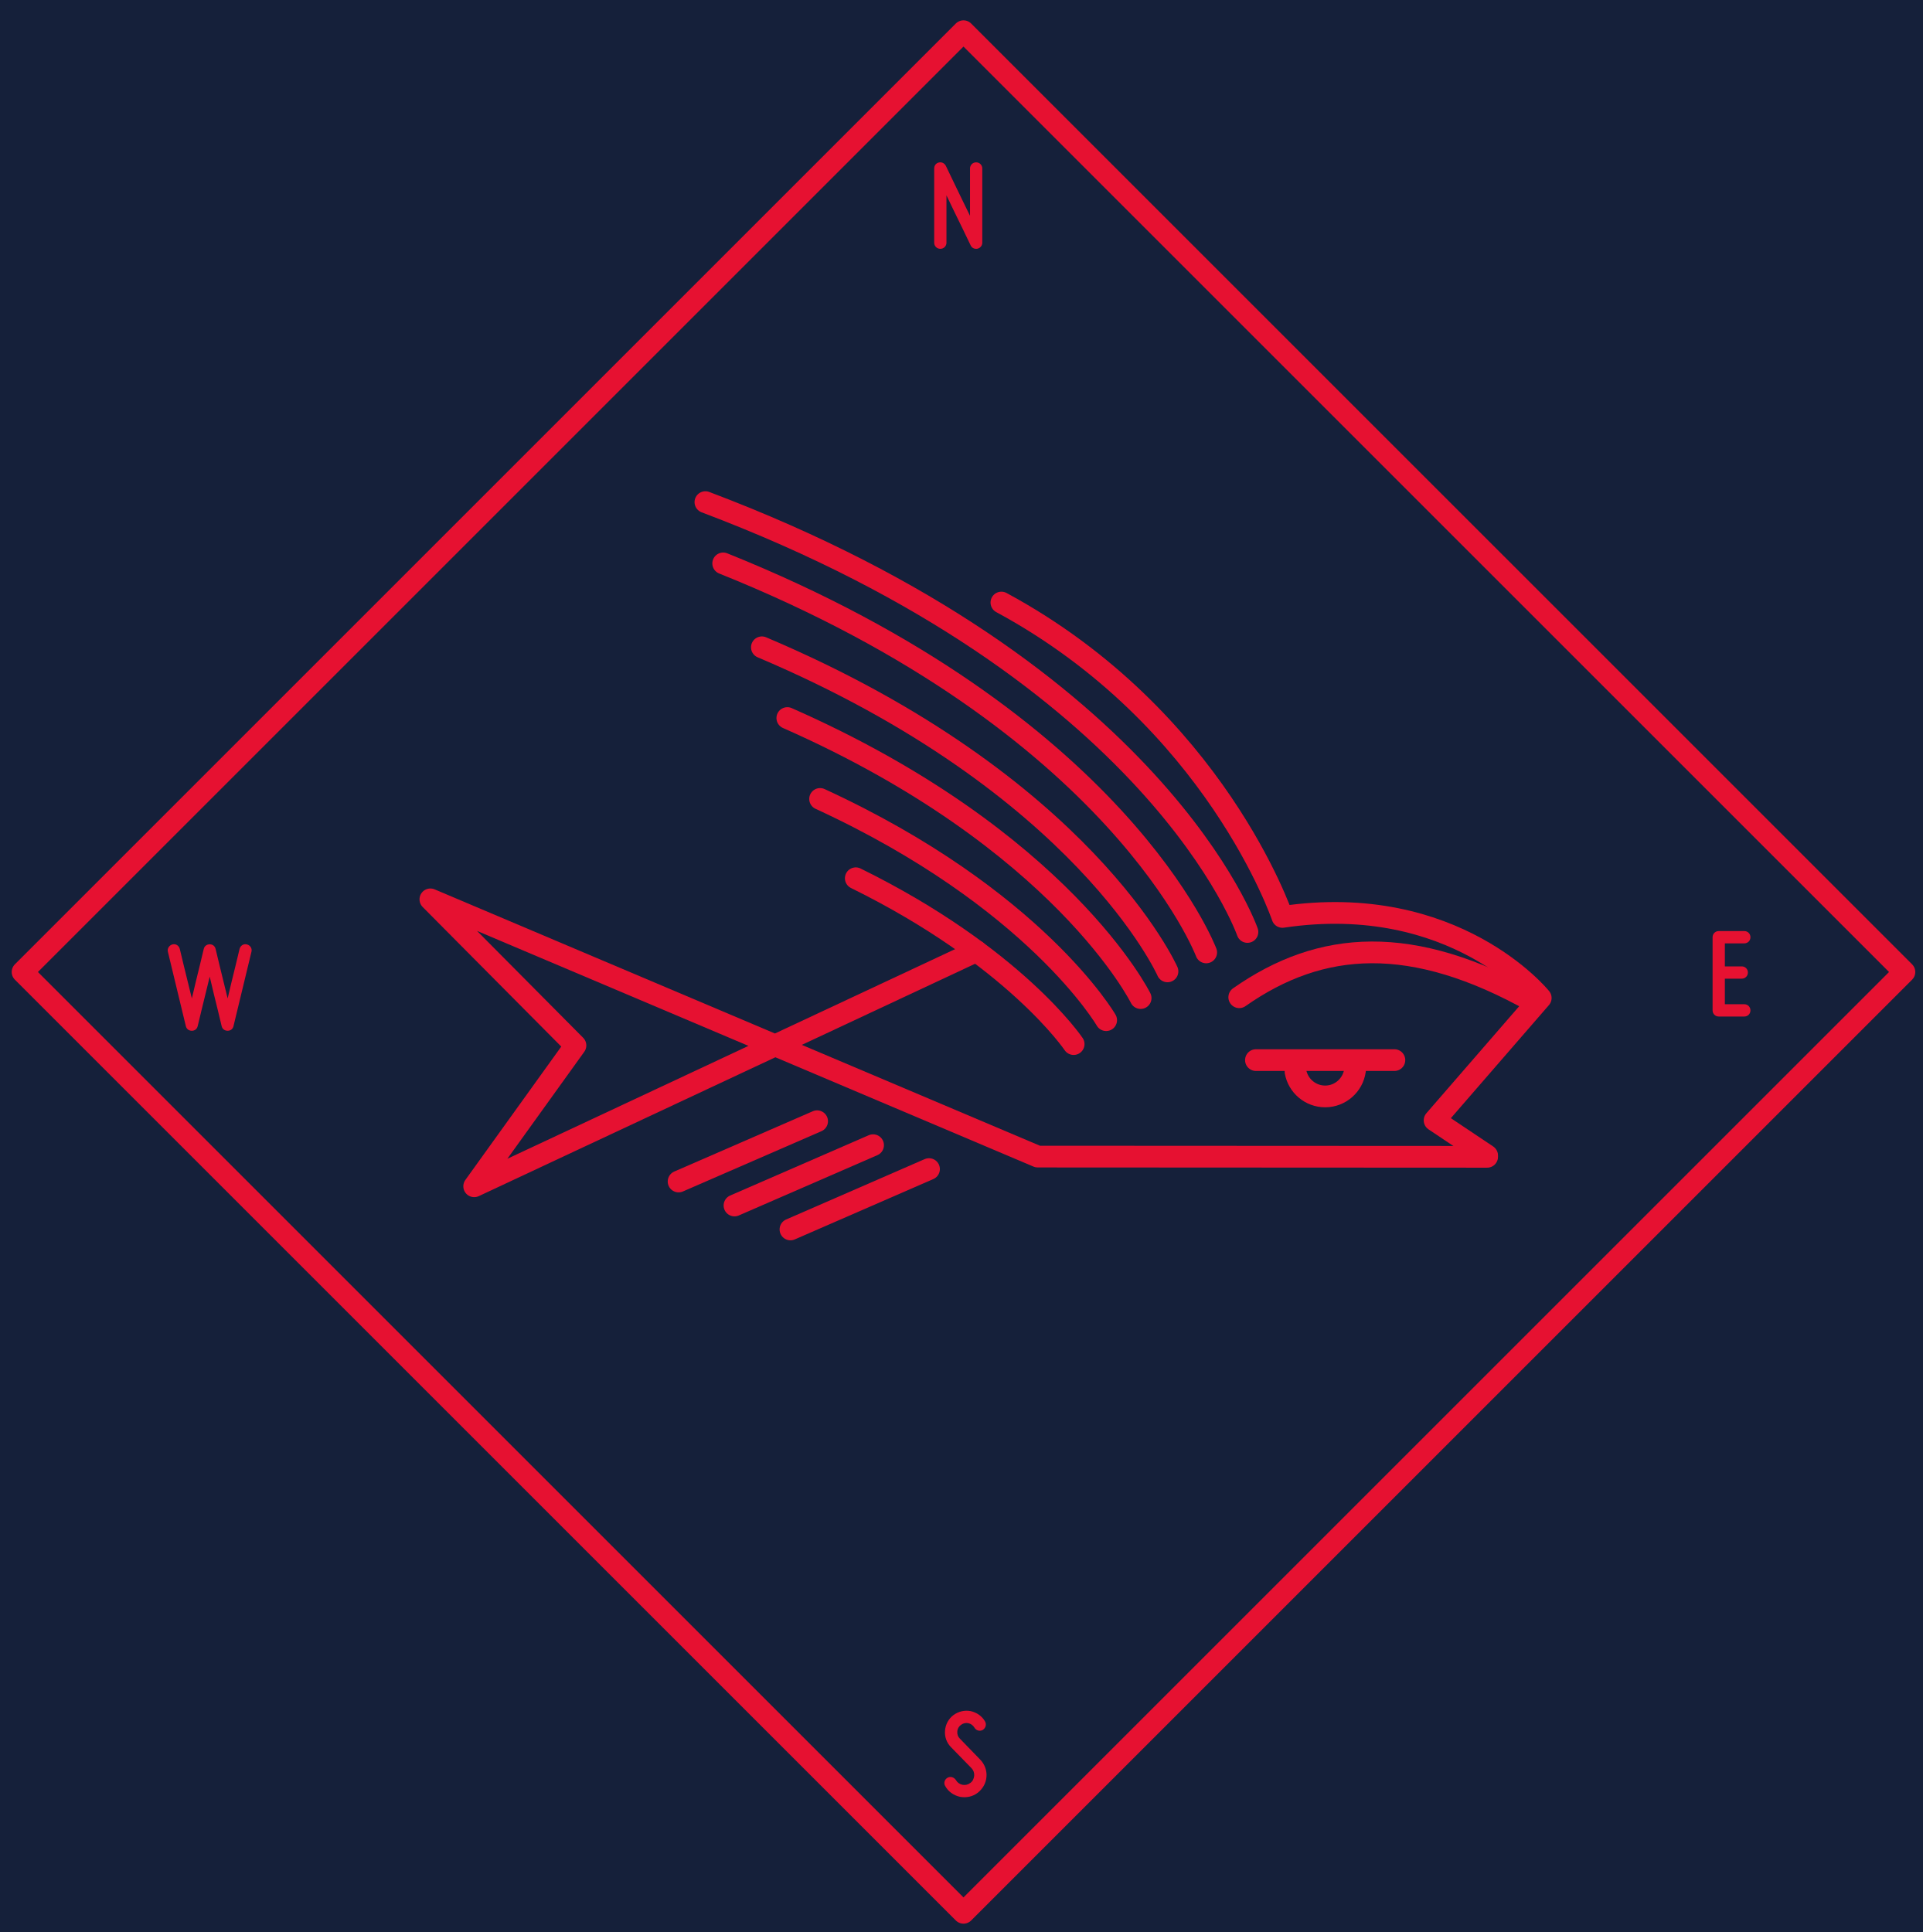
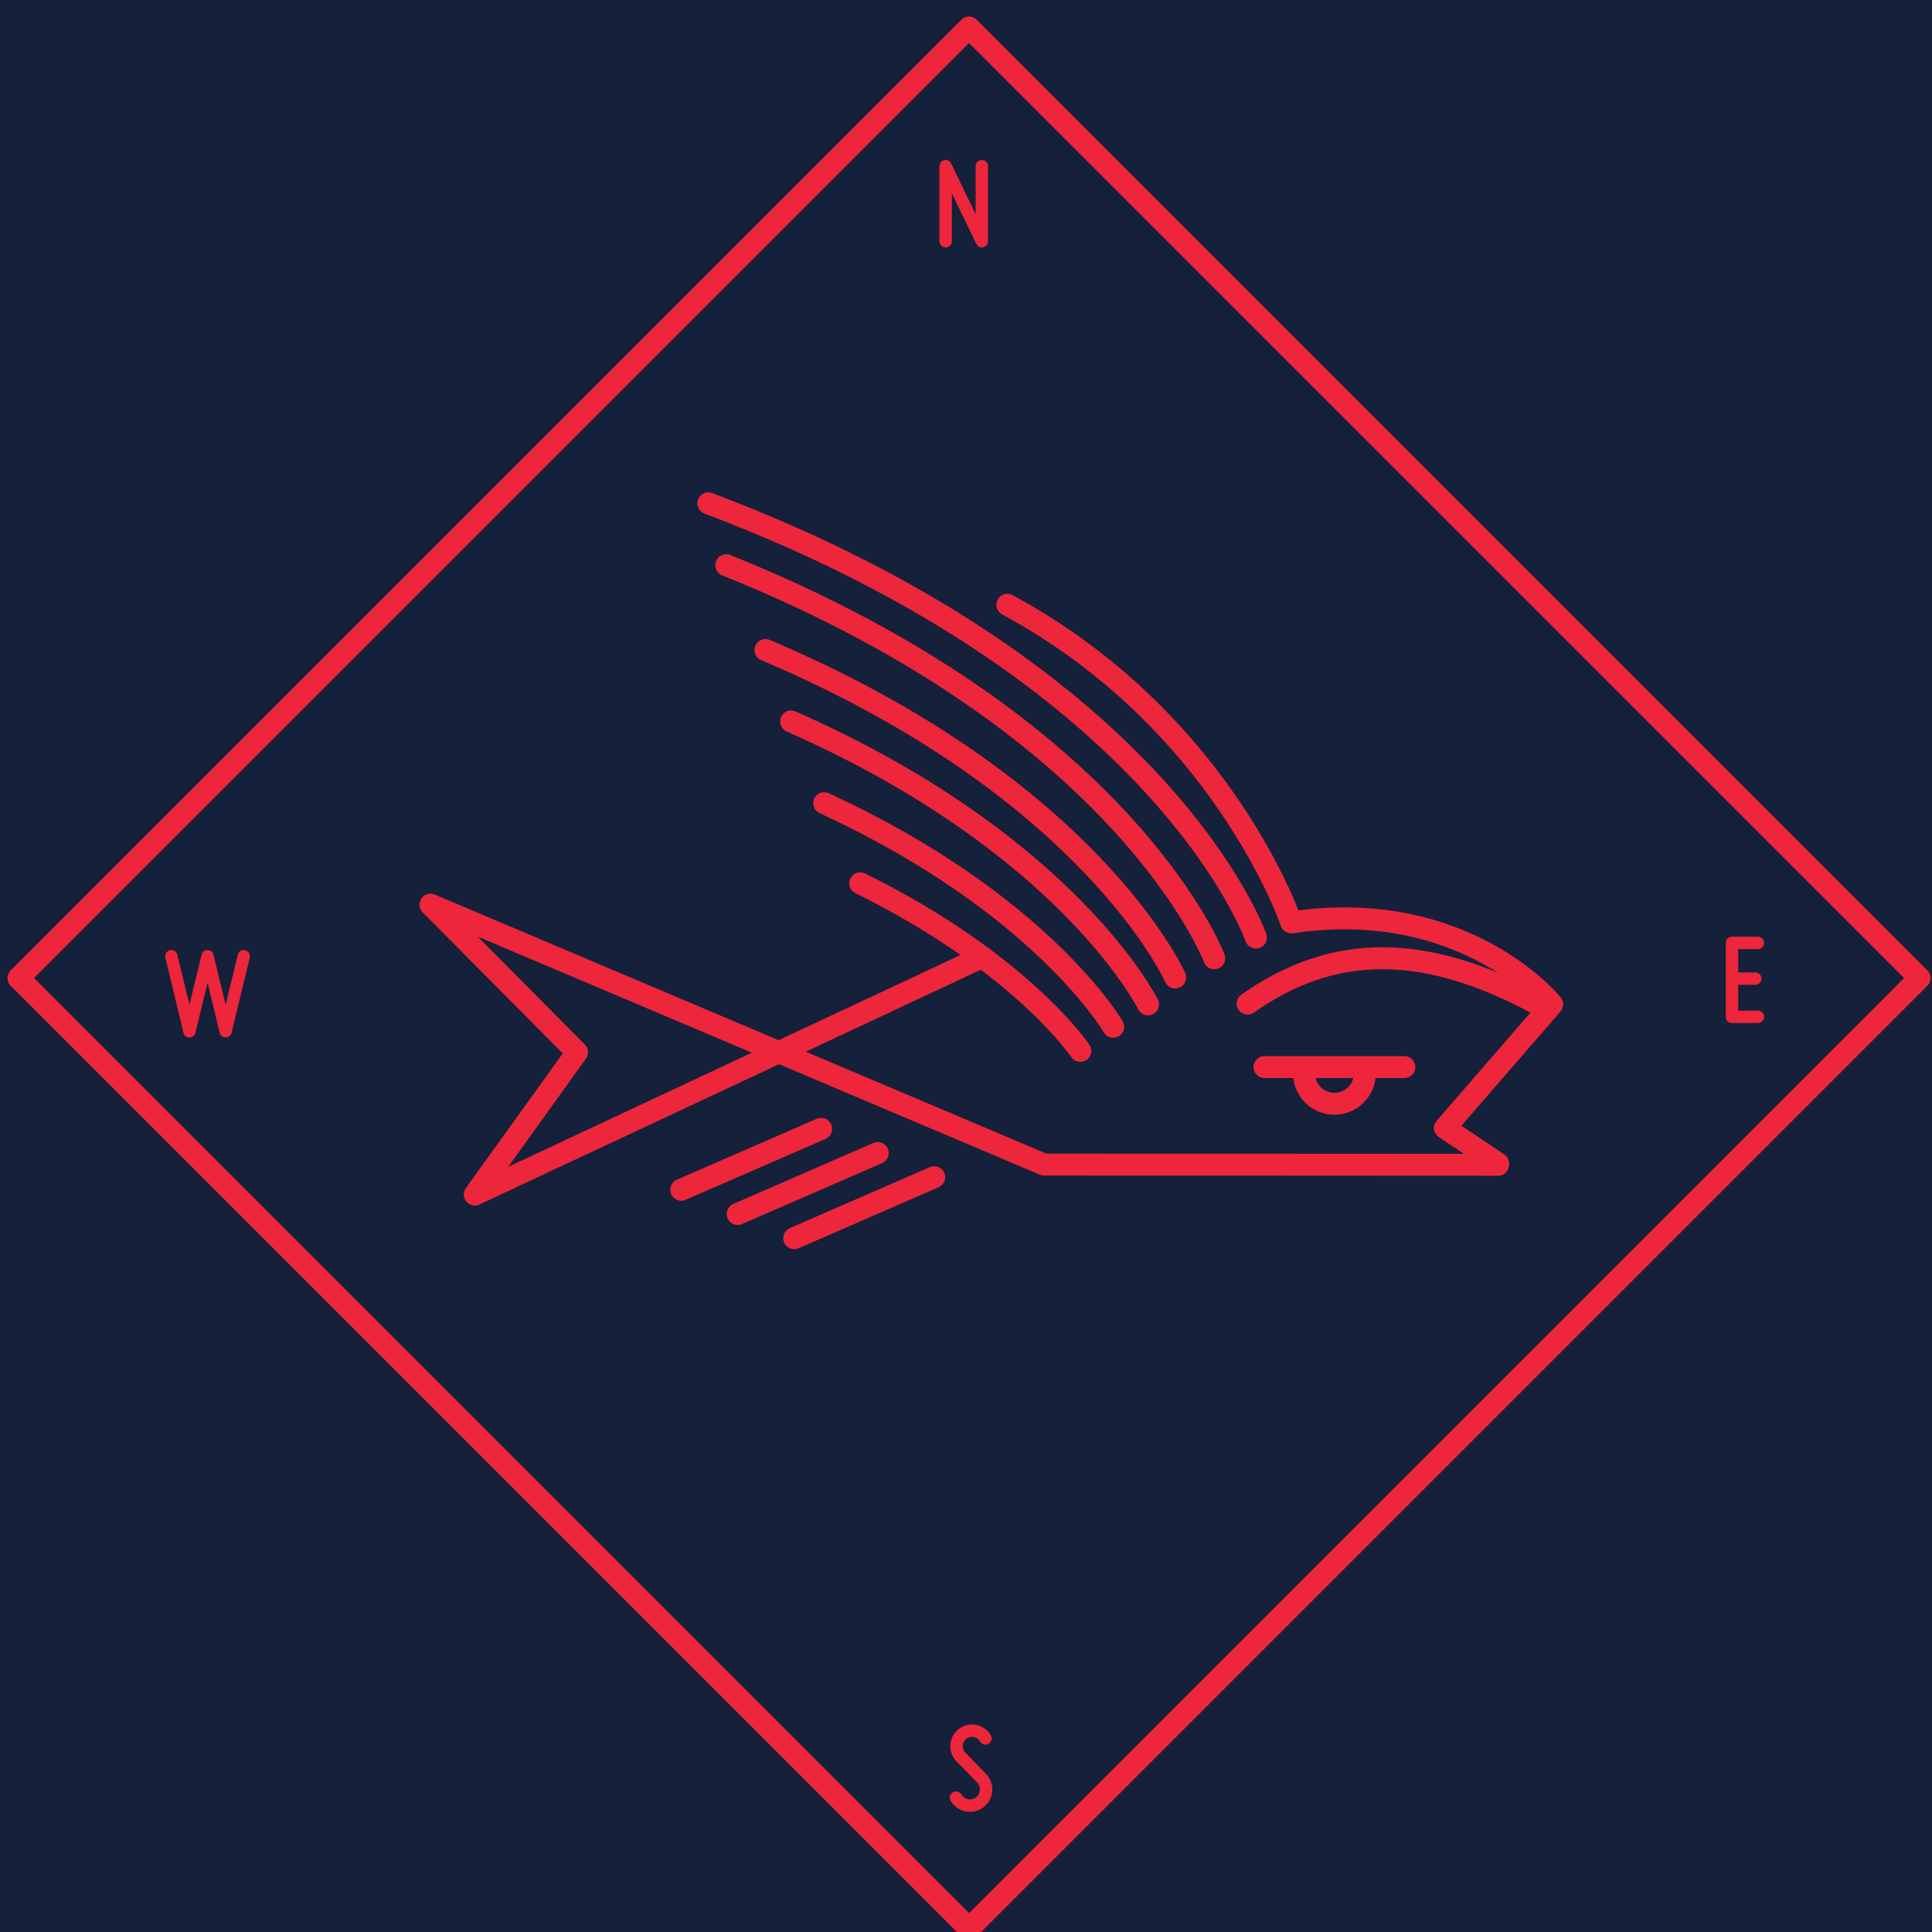
- <svg xmlns="http://www.w3.org/2000/svg" version="1.1" x="0px" y="0px" width="194px" height="195px" viewBox="0 0 194 195" enable-background="new 0 0 194 195" xml:space="preserve">
+ <svg xmlns="http://www.w3.org/2000/svg" version="1.1" x="0px" y="0px" width="193px" height="193px" viewBox="0 0 193 193" enable-background="new 0 0 193 193" xml:space="preserve">
  <g id="guides">
</g>
  <g id="BG">
</g>
  <g id="content">
</g>
  <g id="footer">
-     <rect x="-652.766" y="-47.238" fill="#15203A" width="1500" height="290.688" />
+     <rect x="-726.403" y="-51.959" fill="#15203A" width="1648.21" height="290" />
    <g>
      <g>
-         <path fill="#E61131" d="M98.312,179.239c0.026-0.297-0.064-0.555-0.271-0.775l-2.066-2.117c-0.451-0.452-0.658-1.059-0.606-1.678     s0.349-1.188,0.853-1.562c0.503-0.375,1.136-0.517,1.742-0.4c0.606,0.142,1.136,0.491,1.446,1.046     c0.168,0.297,0.064,0.658-0.232,0.852c-0.297,0.167-0.672,0.064-0.839-0.232c-0.143-0.232-0.349-0.387-0.62-0.452     c-0.271-0.051-0.529,0.013-0.749,0.181c-0.219,0.167-0.349,0.387-0.361,0.671c-0.025,0.271,0.064,0.517,0.259,0.71l2.052,2.117     c0.452,0.465,0.685,1.097,0.633,1.73c-0.052,0.658-0.374,1.213-0.878,1.613c-0.517,0.4-1.161,0.529-1.794,0.413     c-0.633-0.142-1.175-0.516-1.484-1.071c-0.194-0.297-0.078-0.684,0.219-0.852c0.297-0.167,0.659-0.064,0.853,0.232     c0.142,0.245,0.361,0.413,0.658,0.478c0.297,0.052,0.568-0.013,0.801-0.193C98.17,179.781,98.272,179.536,98.312,179.239z" />
+         <path fill="#ED263B" d="M97.884,178.839c0.026-0.297-0.064-0.555-0.271-0.775l-2.066-2.117c-0.451-0.452-0.658-1.059-0.606-1.678     s0.349-1.188,0.853-1.562c0.503-0.375,1.136-0.517,1.742-0.4c0.606,0.142,1.136,0.491,1.446,1.046     c0.168,0.297,0.064,0.658-0.232,0.852c-0.297,0.167-0.672,0.064-0.839-0.232c-0.143-0.232-0.349-0.387-0.62-0.452     c-0.271-0.051-0.529,0.013-0.749,0.181c-0.219,0.167-0.349,0.387-0.361,0.671c-0.025,0.271,0.064,0.517,0.259,0.71l2.052,2.117     c0.452,0.465,0.685,1.097,0.633,1.73c-0.052,0.658-0.374,1.213-0.878,1.613c-0.517,0.4-1.161,0.529-1.794,0.413     c-0.633-0.142-1.175-0.516-1.484-1.071c-0.194-0.297-0.078-0.684,0.219-0.852c0.297-0.167,0.659-0.064,0.853,0.232     c0.142,0.245,0.361,0.413,0.658,0.478c0.297,0.052,0.568-0.013,0.801-0.193C97.742,179.381,97.845,179.136,97.884,178.839z" />
      </g>
-       <rect x="30.09" y="30.961" transform="matrix(0.7071 -0.7071 0.7071 0.7071 -40.8919 97.4892)" fill-rule="evenodd" clip-rule="evenodd" fill="none" stroke="#E61131" stroke-width="2.193" stroke-linecap="round" stroke-linejoin="round" stroke-miterlimit="10" width="134.288" height="134.289" />
+       <rect x="29.662" y="30.56" transform="matrix(0.7071 -0.7071 0.7071 0.7071 -40.7337 97.07)" fill-rule="evenodd" clip-rule="evenodd" fill="none" stroke="#ED263B" stroke-width="2.193" stroke-linecap="round" stroke-linejoin="round" stroke-miterlimit="10" width="134.289" height="134.29" />
      <g>
-         <path fill="#E61131" d="M97.955,24.765c-0.259-0.555-0.529-1.11-0.813-1.691c-0.478-0.981-1.098-2.233-1.627-3.356v4.776     c0,0.349-0.271,0.62-0.619,0.62s-0.62-0.271-0.62-0.62v-7.487c0-0.297,0.181-0.542,0.478-0.607     c0.298-0.064,0.556,0.078,0.697,0.336c0.259,0.555,0.529,1.11,0.813,1.691c0.478,0.981,1.071,2.233,1.627,3.356v-4.776     c0-0.349,0.271-0.62,0.619-0.62s0.62,0.271,0.62,0.62v7.487c0,0.297-0.207,0.542-0.478,0.606     C98.355,25.165,98.071,25.023,97.955,24.765z" />
+         <path fill="#ED263B" d="M97.527,24.364c-0.259-0.555-0.529-1.11-0.813-1.691c-0.478-0.981-1.098-2.233-1.627-3.356v4.776     c0,0.349-0.271,0.62-0.619,0.62s-0.62-0.271-0.62-0.62v-7.487c0-0.297,0.181-0.542,0.478-0.607     c0.298-0.064,0.556,0.078,0.697,0.336c0.259,0.555,0.529,1.11,0.813,1.691c0.478,0.981,1.071,2.233,1.627,3.356v-4.776     c0-0.349,0.271-0.62,0.619-0.62s0.62,0.271,0.62,0.62v7.487c0,0.297-0.207,0.542-0.478,0.606     C97.928,24.764,97.644,24.623,97.527,24.364z" />
      </g>
      <g>
-         <path fill="#E61131" d="M173.45,93.975h2.582c0.349,0,0.619,0.271,0.619,0.62s-0.271,0.62-0.619,0.62h-1.963v2.324h1.704     c0.349,0,0.62,0.271,0.62,0.619c0,0.349-0.271,0.62-0.62,0.62h-1.704v2.582h1.963c0.349,0,0.619,0.271,0.619,0.62     s-0.271,0.62-0.619,0.62h-2.582c-0.349,0-0.62-0.271-0.62-0.62v-7.384C172.83,94.246,173.102,93.975,173.45,93.975z" />
+         <path fill="#ED263B" d="M173.022,93.574h2.582c0.349,0,0.619,0.271,0.619,0.62s-0.271,0.62-0.619,0.62h-1.963v2.324h1.704     c0.349,0,0.62,0.271,0.62,0.619c0,0.349-0.271,0.62-0.62,0.62h-1.704v2.582h1.963c0.349,0,0.619,0.271,0.619,0.62     s-0.271,0.62-0.619,0.62h-2.582c-0.349,0-0.62-0.271-0.62-0.62v-7.384C172.402,93.845,172.674,93.574,173.022,93.574z" />
      </g>
      <g>
-         <path fill="#E61131" d="M18.147,95.788c0.129,0.542,0.259,1.097,0.4,1.666c0.245,0.981,0.542,2.22,0.813,3.317     c0.258-1.097,0.555-2.336,0.8-3.317c0.143-0.568,0.271-1.123,0.4-1.666c0.064-0.297,0.31-0.478,0.606-0.478     s0.529,0.181,0.594,0.478c0.13,0.542,0.259,1.097,0.4,1.666c0.245,0.981,0.542,2.22,0.813,3.317     c0.258-1.097,0.555-2.336,0.801-3.317c0.142-0.568,0.271-1.123,0.399-1.666c0.091-0.349,0.4-0.555,0.749-0.465     s0.542,0.426,0.452,0.749l-1.808,7.487c-0.064,0.297-0.297,0.478-0.594,0.478s-0.542-0.181-0.606-0.478     c-0.129-0.542-0.259-1.098-0.4-1.666c-0.245-0.981-0.542-2.194-0.801-3.317c-0.271,1.123-0.567,2.336-0.812,3.317     c-0.143,0.568-0.271,1.123-0.4,1.666c-0.064,0.297-0.297,0.478-0.594,0.478s-0.542-0.181-0.607-0.478l-1.807-7.487     c-0.091-0.323,0.129-0.659,0.451-0.749C17.747,95.233,18.058,95.439,18.147,95.788z" />
+         <path fill="#ED263B" d="M17.72,95.388c0.129,0.542,0.259,1.097,0.4,1.666c0.245,0.981,0.542,2.22,0.813,3.317     c0.258-1.097,0.555-2.336,0.8-3.317c0.143-0.568,0.271-1.123,0.4-1.666c0.064-0.297,0.31-0.478,0.606-0.478     s0.529,0.181,0.594,0.478c0.13,0.542,0.259,1.097,0.4,1.666c0.245,0.981,0.542,2.22,0.813,3.317     c0.258-1.097,0.555-2.336,0.801-3.317c0.142-0.568,0.271-1.123,0.399-1.666c0.091-0.349,0.4-0.555,0.749-0.465     s0.542,0.426,0.452,0.749l-1.808,7.487c-0.064,0.297-0.297,0.478-0.594,0.478s-0.542-0.181-0.606-0.478     c-0.129-0.542-0.259-1.098-0.4-1.666c-0.245-0.981-0.542-2.194-0.801-3.317c-0.271,1.123-0.567,2.336-0.812,3.317     c-0.143,0.568-0.271,1.123-0.4,1.666c-0.064,0.297-0.297,0.478-0.594,0.478s-0.542-0.181-0.607-0.478l-1.807-7.487     c-0.091-0.323,0.129-0.659,0.451-0.749C17.319,94.833,17.63,95.039,17.72,95.388z" />
      </g>
      <g>
-         <path fill-rule="evenodd" clip-rule="evenodd" fill="none" stroke="#E61131" stroke-width="2.193" stroke-linecap="round" stroke-linejoin="round" stroke-miterlimit="10" d="     M125.889,94.065c0,0-9.077-26.161-54.701-43.385" />
-         <path fill-rule="evenodd" clip-rule="evenodd" fill="none" stroke="#E61131" stroke-width="2.193" stroke-linecap="round" stroke-linejoin="round" stroke-miterlimit="10" d="     M121.726,96.128c0,0-8.749-23.209-48.743-39.263" />
-         <path fill-rule="evenodd" clip-rule="evenodd" fill="none" stroke="#E61131" stroke-width="2.193" stroke-linecap="round" stroke-linejoin="round" stroke-miterlimit="10" d="     M117.82,98.042c0,0-8.369-18.922-40.933-32.709" />
-         <path fill-rule="evenodd" clip-rule="evenodd" fill="none" stroke="#E61131" stroke-width="2.193" stroke-linecap="round" stroke-linejoin="round" stroke-miterlimit="10" d="     M115.109,100.736c0,0-7.921-16.043-35.654-28.262" />
-         <path fill-rule="evenodd" clip-rule="evenodd" fill="none" stroke="#E61131" stroke-width="2.193" stroke-linecap="round" stroke-linejoin="round" stroke-miterlimit="10" d="     M111.631,102.967c0,0-7.13-12.314-28.869-22.328" />
-         <path fill-rule="evenodd" clip-rule="evenodd" fill="none" stroke="#E61131" stroke-width="2.193" stroke-linecap="round" stroke-linejoin="round" stroke-miterlimit="10" d="     M108.349,105.381c0,0-5.934-8.831-21.985-16.737" />
-         <path fill-rule="evenodd" clip-rule="evenodd" fill="none" stroke="#E61131" stroke-width="2.193" stroke-linecap="round" stroke-linejoin="round" stroke-miterlimit="10" d="     M150.077,116.625l-5.302-3.546l10.711-12.351c0,0-8.673-10.776-26.067-8.182c0,0-6.772-20.072-28.36-31.73" />
-         <polyline fill-rule="evenodd" clip-rule="evenodd" fill="none" stroke="#E61131" stroke-width="2.193" stroke-linecap="round" stroke-linejoin="round" stroke-miterlimit="10" points="     150.077,116.76 104.727,116.737 43.433,90.773 58.073,105.518 47.854,119.734 98.537,96.001    " />
-         <line fill-rule="evenodd" clip-rule="evenodd" fill="none" stroke="#E61131" stroke-width="2.193" stroke-linecap="round" stroke-linejoin="round" stroke-miterlimit="10" x1="93.753" y1="117.998" x2="79.771" y2="124.09" />
-         <line fill-rule="evenodd" clip-rule="evenodd" fill="none" stroke="#E61131" stroke-width="2.193" stroke-linecap="round" stroke-linejoin="round" stroke-miterlimit="10" x1="88.108" y1="115.586" x2="74.123" y2="121.672" />
-         <line fill-rule="evenodd" clip-rule="evenodd" fill="none" stroke="#E61131" stroke-width="2.193" stroke-linecap="round" stroke-linejoin="round" stroke-miterlimit="10" x1="82.461" y1="113.167" x2="68.482" y2="119.251" />
-         <line fill-rule="evenodd" clip-rule="evenodd" fill="none" stroke="#E61131" stroke-width="2.193" stroke-linecap="round" stroke-linejoin="round" stroke-miterlimit="10" x1="140.718" y1="106.998" x2="126.746" y2="106.998" />
-         <path fill-rule="evenodd" clip-rule="evenodd" fill="none" stroke="#E61131" stroke-width="2.193" stroke-linecap="round" stroke-linejoin="round" stroke-miterlimit="10" d="     M136.738,108.055c-0.209,1.472-1.478,2.609-3.005,2.609c-1.497,0-2.741-1.083-2.994-2.506" />
-         <path fill-rule="evenodd" clip-rule="evenodd" fill="none" stroke="#E61131" stroke-width="2.193" stroke-linecap="round" stroke-linejoin="round" stroke-miterlimit="10" d="     M125.062,100.653c8.252-5.79,17.442-6.445,29.765,0.489" />
+         <path fill-rule="evenodd" clip-rule="evenodd" fill="none" stroke="#ED263B" stroke-width="2.193" stroke-linecap="round" stroke-linejoin="round" stroke-miterlimit="10" d="     M125.461,93.664c0,0-9.077-26.16-54.701-43.385" />
+         <path fill-rule="evenodd" clip-rule="evenodd" fill="none" stroke="#ED263B" stroke-width="2.193" stroke-linecap="round" stroke-linejoin="round" stroke-miterlimit="10" d="     M121.298,95.728c0,0-8.749-23.209-48.743-39.264" />
+         <path fill-rule="evenodd" clip-rule="evenodd" fill="none" stroke="#ED263B" stroke-width="2.193" stroke-linecap="round" stroke-linejoin="round" stroke-miterlimit="10" d="     M117.393,97.642c0,0-8.369-18.922-40.933-32.709" />
+         <path fill-rule="evenodd" clip-rule="evenodd" fill="none" stroke="#ED263B" stroke-width="2.193" stroke-linecap="round" stroke-linejoin="round" stroke-miterlimit="10" d="     M114.682,100.335c0,0-7.921-16.043-35.654-28.262" />
+         <path fill-rule="evenodd" clip-rule="evenodd" fill="none" stroke="#ED263B" stroke-width="2.193" stroke-linecap="round" stroke-linejoin="round" stroke-miterlimit="10" d="     M111.203,102.566c0,0-7.13-12.312-28.869-22.328" />
+         <path fill-rule="evenodd" clip-rule="evenodd" fill="none" stroke="#ED263B" stroke-width="2.193" stroke-linecap="round" stroke-linejoin="round" stroke-miterlimit="10" d="     M107.921,104.98c0,0-5.934-8.83-21.985-16.736" />
+         <path fill-rule="evenodd" clip-rule="evenodd" fill="none" stroke="#ED263B" stroke-width="2.193" stroke-linecap="round" stroke-linejoin="round" stroke-miterlimit="10" d="     M149.649,116.224l-5.302-3.545l10.711-12.352c0,0-8.673-10.777-26.067-8.182c0,0-6.772-20.072-28.36-31.73" />
+         <polyline fill-rule="evenodd" clip-rule="evenodd" fill="none" stroke="#ED263B" stroke-width="2.193" stroke-linecap="round" stroke-linejoin="round" stroke-miterlimit="10" points="     149.649,116.359 104.299,116.335 43.005,90.373 57.646,105.117 47.427,119.333 98.109,95.601    " />
+         <line fill-rule="evenodd" clip-rule="evenodd" fill="none" stroke="#ED263B" stroke-width="2.193" stroke-linecap="round" stroke-linejoin="round" stroke-miterlimit="10" x1="93.325" y1="117.597" x2="79.343" y2="123.689" />
+         <line fill-rule="evenodd" clip-rule="evenodd" fill="none" stroke="#ED263B" stroke-width="2.193" stroke-linecap="round" stroke-linejoin="round" stroke-miterlimit="10" x1="87.681" y1="115.185" x2="73.695" y2="121.271" />
+         <line fill-rule="evenodd" clip-rule="evenodd" fill="none" stroke="#ED263B" stroke-width="2.193" stroke-linecap="round" stroke-linejoin="round" stroke-miterlimit="10" x1="82.033" y1="112.767" x2="68.055" y2="118.851" />
+         <line fill-rule="evenodd" clip-rule="evenodd" fill="none" stroke="#ED263B" stroke-width="2.193" stroke-linecap="round" stroke-linejoin="round" stroke-miterlimit="10" x1="140.29" y1="106.597" x2="126.318" y2="106.597" />
+         <path fill-rule="evenodd" clip-rule="evenodd" fill="none" stroke="#ED263B" stroke-width="2.193" stroke-linecap="round" stroke-linejoin="round" stroke-miterlimit="10" d="     M136.311,107.654c-0.209,1.473-1.478,2.609-3.005,2.609c-1.497,0-2.741-1.082-2.994-2.506" />
+         <path fill-rule="evenodd" clip-rule="evenodd" fill="none" stroke="#ED263B" stroke-width="2.193" stroke-linecap="round" stroke-linejoin="round" stroke-miterlimit="10" d="     M124.634,100.253c8.252-5.791,17.442-6.445,29.765,0.488" />
      </g>
    </g>
  </g>
  <g id="Navigation">
</g>
+   <g id="SlideNav" display="none">
+ </g>
  <g id="Content">
</g>
-   <g id="Specs" display="none">
+   <g id="Specs">
</g>
</svg>
